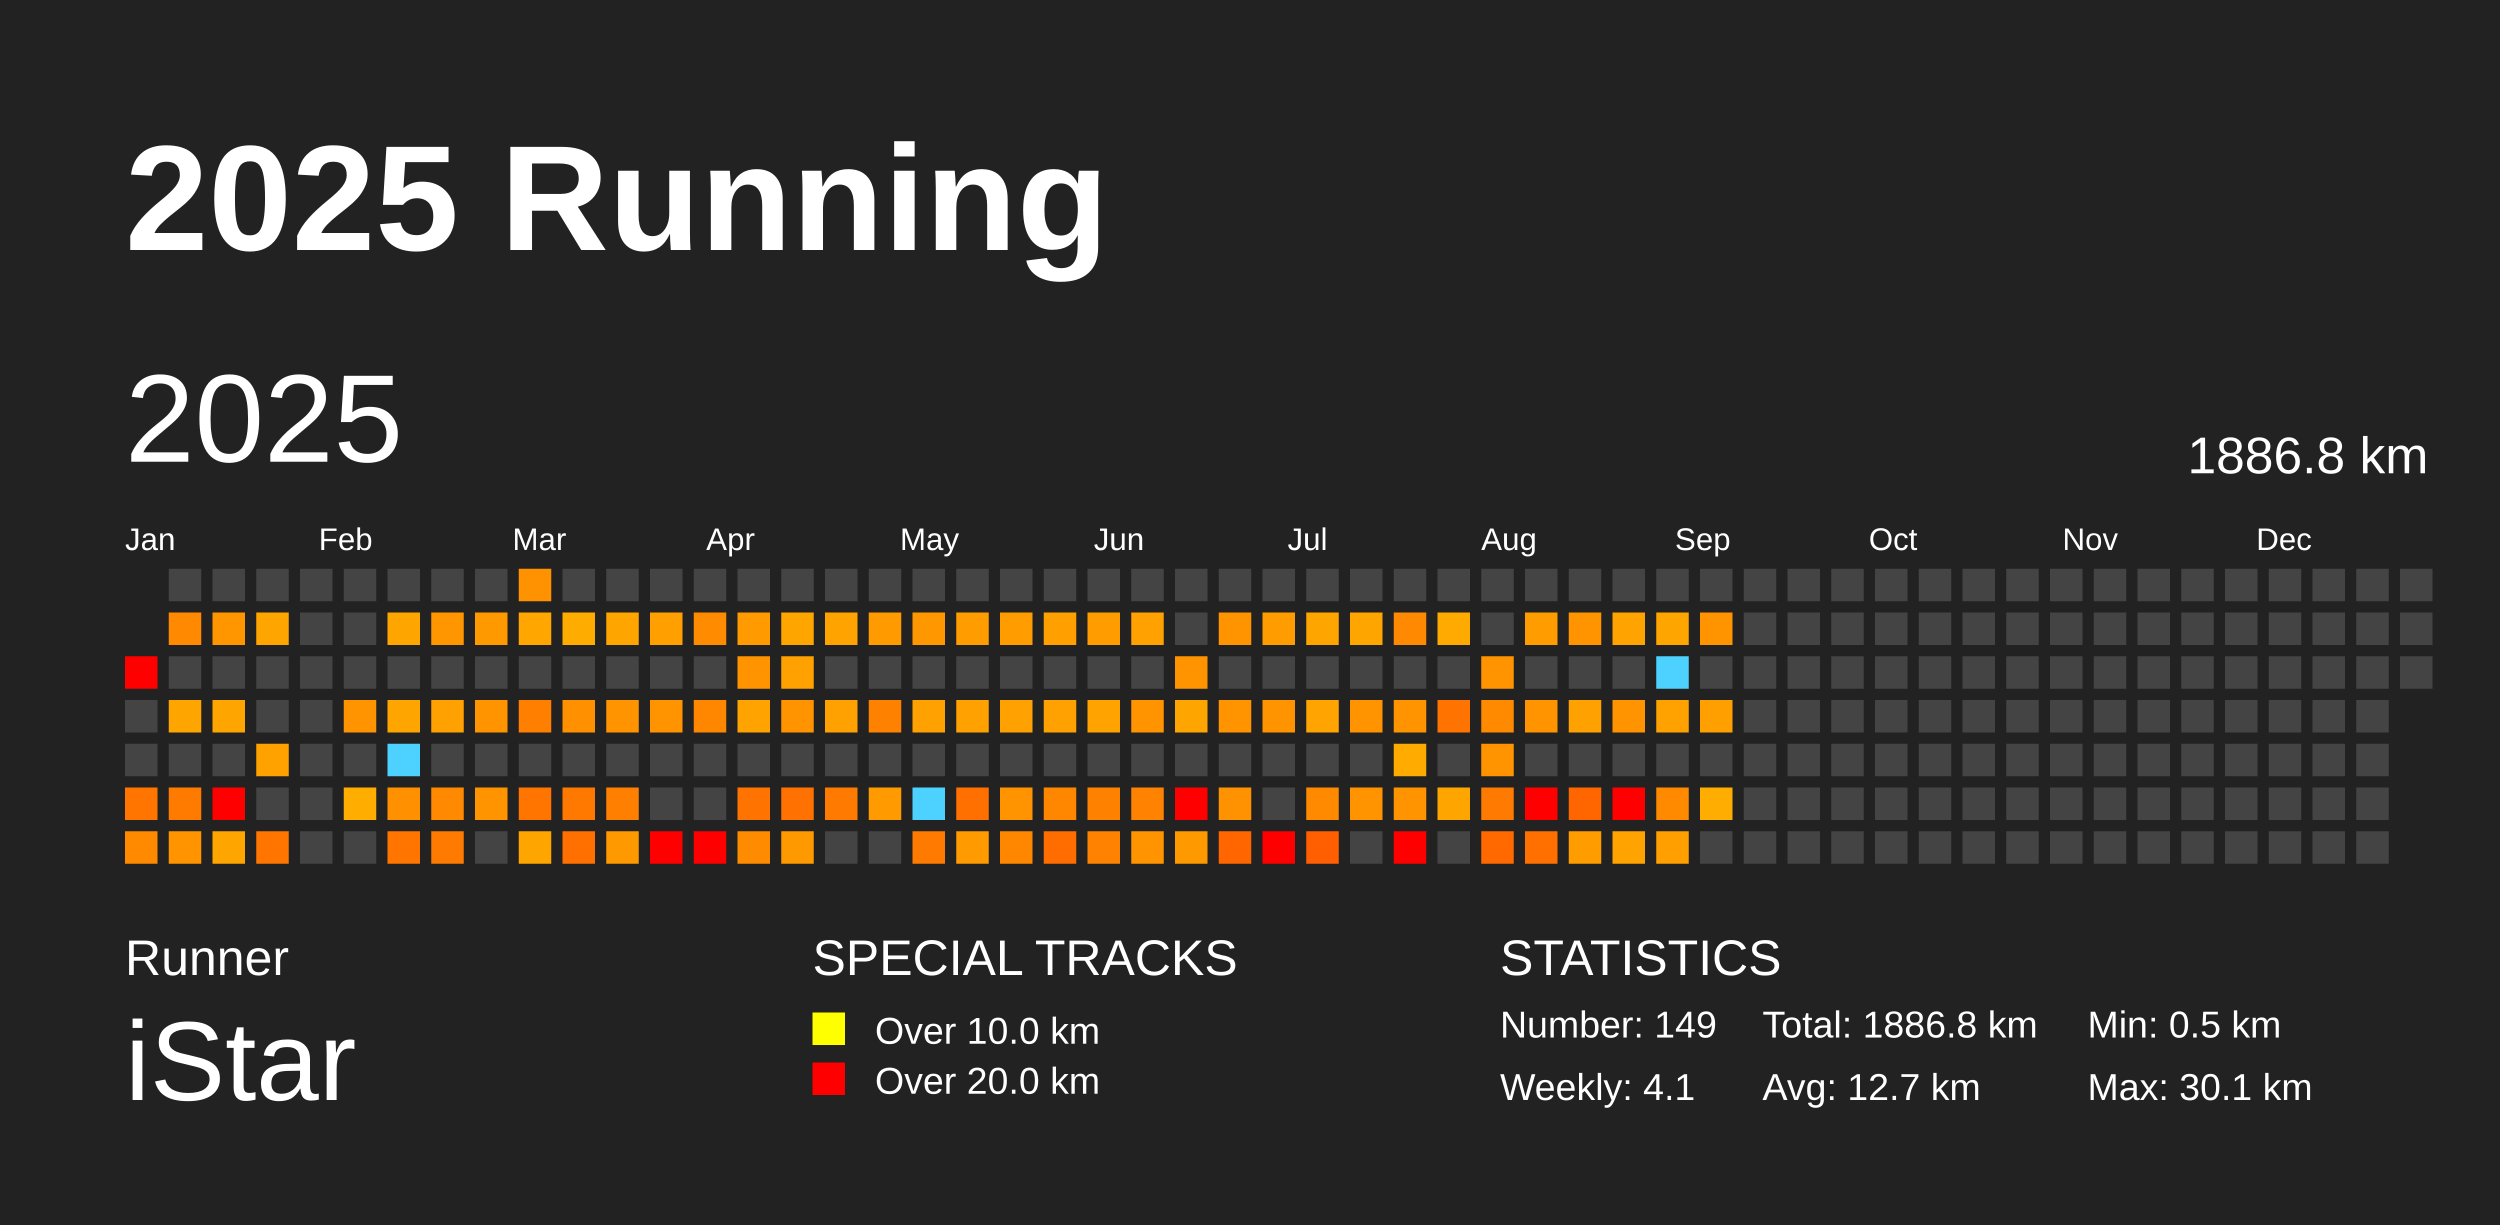
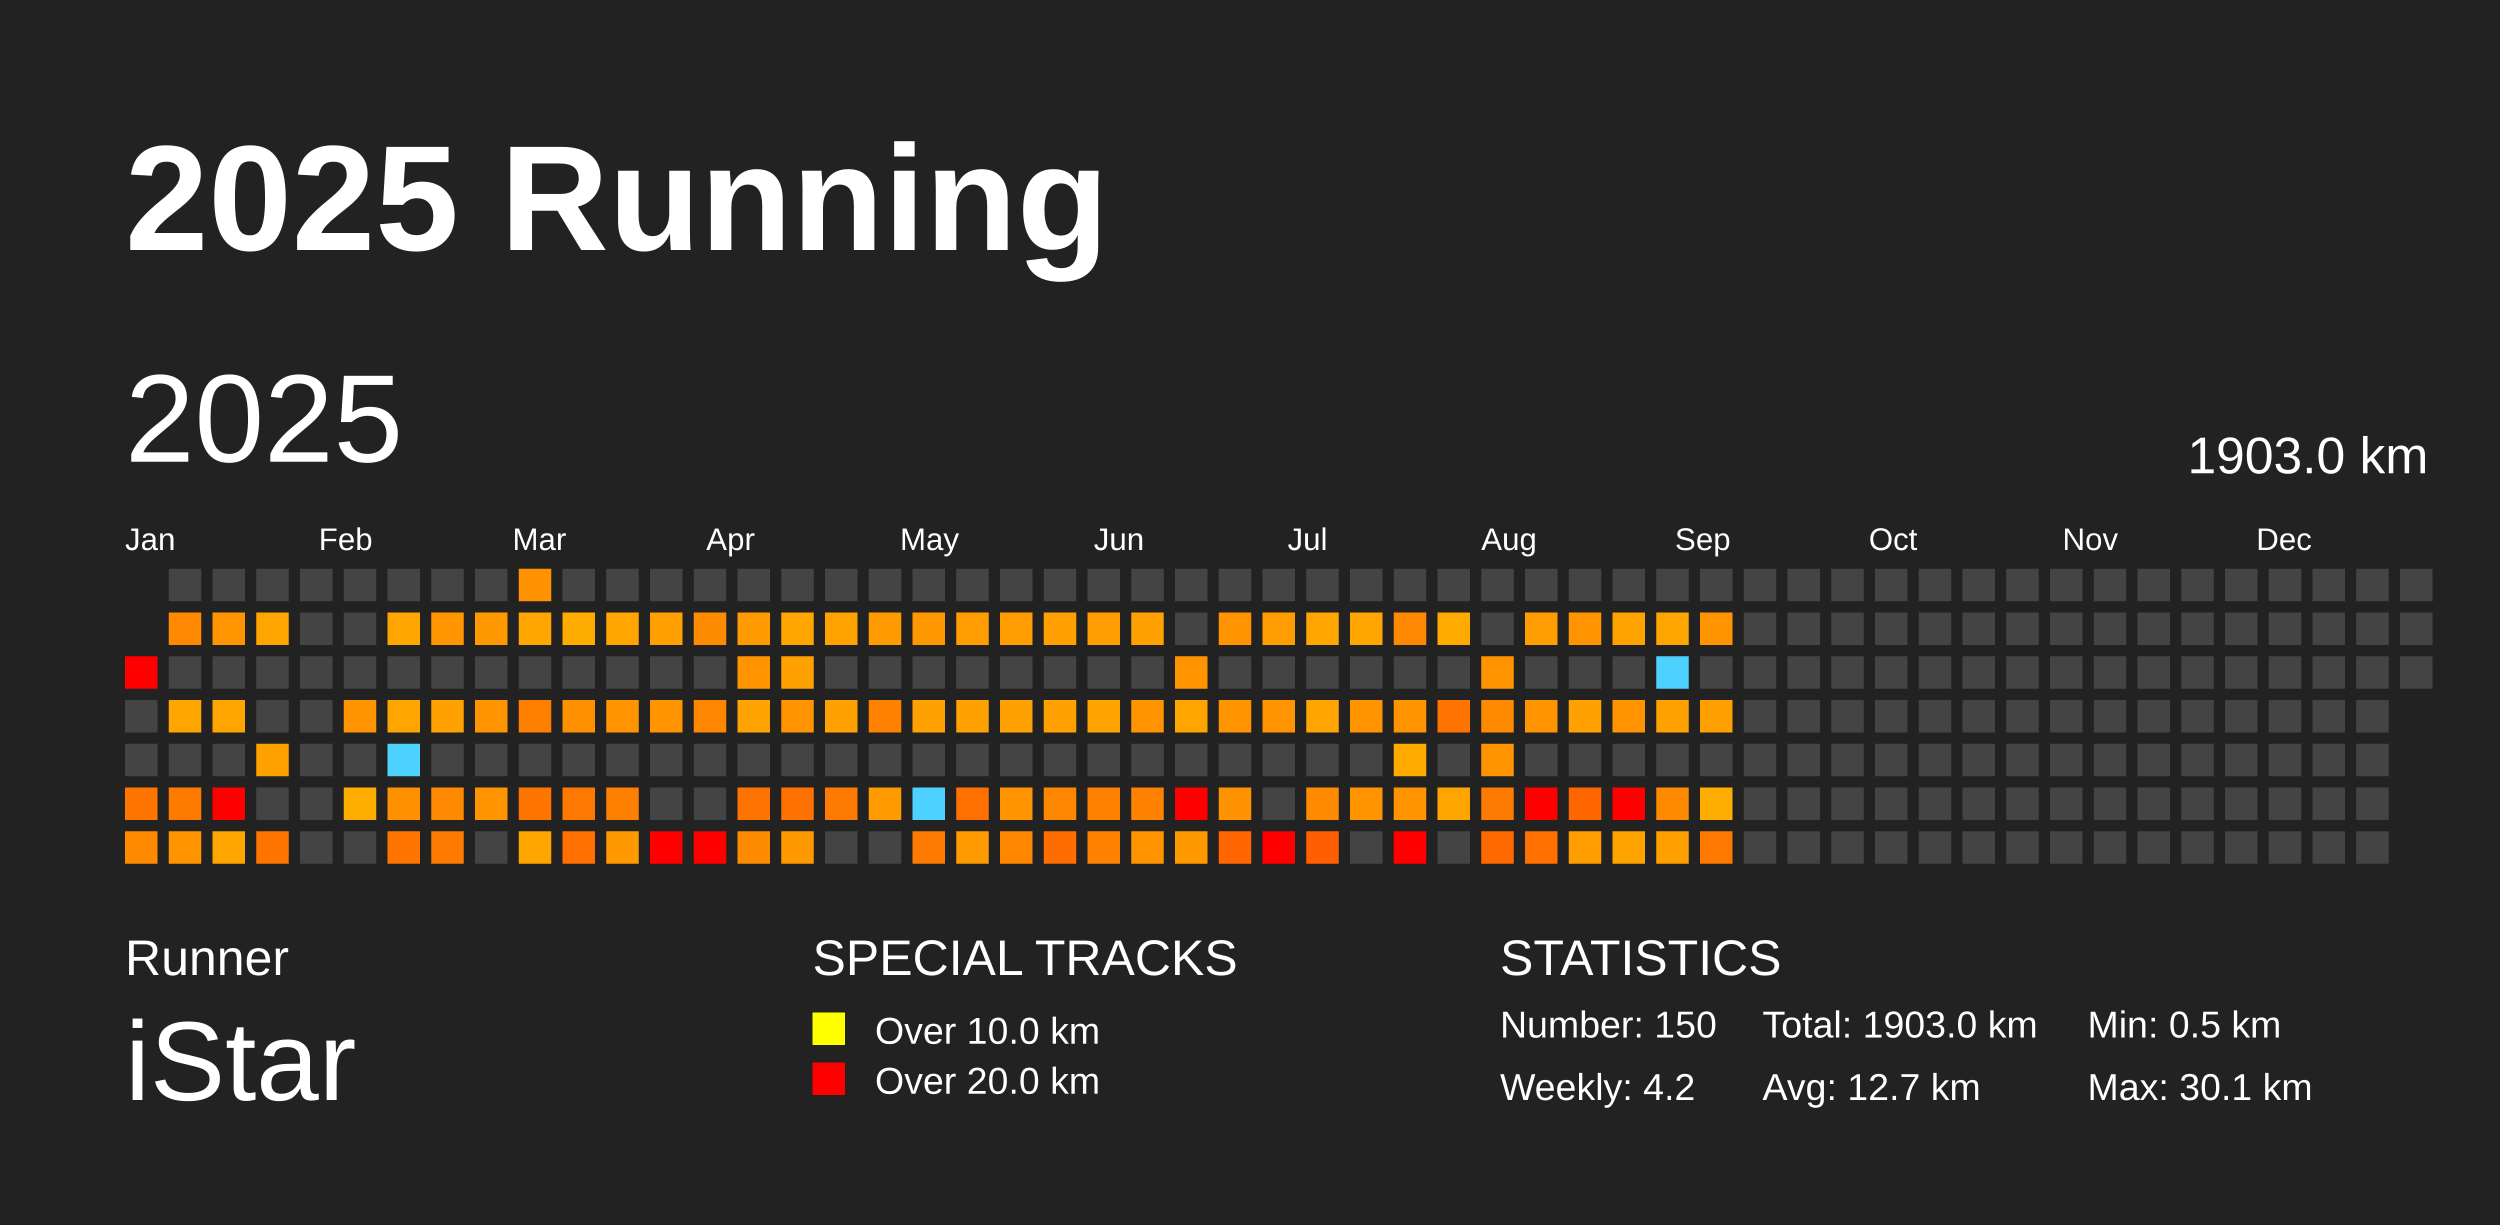
<svg xmlns="http://www.w3.org/2000/svg" baseProfile="full" height="98mm" version="1.1" viewBox="0,0,200,98" width="200mm">
  <defs />
  <rect fill="#222222" height="98" width="200" x="0" y="0" />
  <text fill="#FFFFFF" style="font-size:12px; font-family:Arial; font-weight:bold;" x="10" y="20">2025 Running</text>
  <text fill="#FFFFFF" style="font-size:4px; font-family:Arial" x="10" y="78">Runner</text>
  <text fill="#FFFFFF" style="font-size:9px; font-family:Arial" x="10" y="88">iStar</text>
  <text fill="#FFFFFF" style="font-size:4px; font-family:Arial" x="65" y="78">SPECIAL TRACKS</text>
  <rect fill="yellow" height="2.6" width="2.6" x="65" y="81" />
  <text fill="#FFFFFF" style="font-size:3px; font-family:Arial" x="70" y="83.5">Over 10.0 km</text>
  <rect fill="red" height="2.6" width="2.6" x="65" y="85" />
  <text fill="#FFFFFF" style="font-size:3px; font-family:Arial" x="70" y="87.5">Over 20.0 km</text>
  <text fill="#FFFFFF" style="font-size:4px; font-family:Arial" x="120" y="78">STATISTICS</text>
-   <text fill="#FFFFFF" style="font-size:3px; font-family:Arial" x="120" y="83">Number: 149</text>
-   <text fill="#FFFFFF" style="font-size:3px; font-family:Arial" x="120" y="88">Weekly: 4.1</text>
-   <text fill="#FFFFFF" style="font-size:3px; font-family:Arial" x="141" y="83">Total: 1886.8 km</text>
+   <text fill="#FFFFFF" style="font-size:3px; font-family:Arial" x="120" y="83">Number: 150</text>
+   <text fill="#FFFFFF" style="font-size:3px; font-family:Arial" x="120" y="88">Weekly: 4.2</text>
+   <text fill="#FFFFFF" style="font-size:3px; font-family:Arial" x="141" y="83">Total: 1903.0 km</text>
  <text fill="#FFFFFF" style="font-size:3px; font-family:Arial" x="141" y="88">Avg: 12.7 km</text>
  <text fill="#FFFFFF" style="font-size:3px; font-family:Arial" x="167" y="83">Min: 0.5 km</text>
  <text fill="#FFFFFF" style="font-size:3px; font-family:Arial" x="167" y="88">Max: 30.1 km</text>
  <text dominant-baseline="hanging" fill="#FFFFFF" style="font-size:10.0px; font-family:Arial;" x="10" y="30">2025</text>
-   <text dominant-baseline="hanging" fill="#FFFFFF" style="font-size:4.125px; font-family:Arial;" x="175" y="35">1886.8 km</text>
+   <text dominant-baseline="hanging" fill="#FFFFFF" style="font-size:4.125px; font-family:Arial;" x="175" y="35">1903.0 km</text>
  <text fill="#FFFFFF" style="font-size:2.5px; font-family:Arial" x="10.0" y="44">Jan</text>
  <text fill="#FFFFFF" style="font-size:2.5px; font-family:Arial" x="25.5" y="44">Feb</text>
  <text fill="#FFFFFF" style="font-size:2.5px; font-family:Arial" x="41.0" y="44">Mar</text>
  <text fill="#FFFFFF" style="font-size:2.5px; font-family:Arial" x="56.5" y="44">Apr</text>
  <text fill="#FFFFFF" style="font-size:2.5px; font-family:Arial" x="72.0" y="44">May</text>
  <text fill="#FFFFFF" style="font-size:2.5px; font-family:Arial" x="87.5" y="44">Jun</text>
  <text fill="#FFFFFF" style="font-size:2.5px; font-family:Arial" x="103.0" y="44">Jul</text>
  <text fill="#FFFFFF" style="font-size:2.5px; font-family:Arial" x="118.5" y="44">Aug</text>
  <text fill="#FFFFFF" style="font-size:2.5px; font-family:Arial" x="134.0" y="44">Sep</text>
  <text fill="#FFFFFF" style="font-size:2.5px; font-family:Arial" x="149.5" y="44">Oct</text>
  <text fill="#FFFFFF" style="font-size:2.5px; font-family:Arial" x="165.0" y="44">Nov</text>
  <text fill="#FFFFFF" style="font-size:2.5px; font-family:Arial" x="180.5" y="44">Dec</text>
  <rect fill="red" height="2.6" width="2.6" x="10.0" y="52.5" />
  <rect fill="#444444" height="2.6" width="2.6" x="10.0" y="56.0" />
  <rect fill="#444444" height="2.6" width="2.6" x="10.0" y="59.5" />
  <rect fill="#ff7500" height="2.6" width="2.6" x="10.0" y="63.0" />
  <rect fill="#ff8a00" height="2.6" width="2.6" x="10.0" y="66.5" />
  <rect fill="#444444" height="2.6" width="2.6" x="13.5" y="45.5" />
  <rect fill="#ff8900" height="2.6" width="2.6" x="13.5" y="49.0" />
  <rect fill="#444444" height="2.6" width="2.6" x="13.5" y="52.5" />
  <rect fill="#ffa500" height="2.6" width="2.6" x="13.5" y="56.0" />
  <rect fill="#444444" height="2.6" width="2.6" x="13.5" y="59.5" />
  <rect fill="#ff7b00" height="2.6" width="2.6" x="13.5" y="63.0" />
  <rect fill="#ff9300" height="2.6" width="2.6" x="13.5" y="66.5" />
  <rect fill="#444444" height="2.6" width="2.6" x="17.0" y="45.5" />
  <rect fill="#ff9600" height="2.6" width="2.6" x="17.0" y="49.0" />
  <rect fill="#444444" height="2.6" width="2.6" x="17.0" y="52.5" />
  <rect fill="#ffa500" height="2.6" width="2.6" x="17.0" y="56.0" />
  <rect fill="#444444" height="2.6" width="2.6" x="17.0" y="59.5" />
  <rect fill="red" height="2.6" width="2.6" x="17.0" y="63.0" />
  <rect fill="#ffa500" height="2.6" width="2.6" x="17.0" y="66.5" />
  <rect fill="#444444" height="2.6" width="2.6" x="20.5" y="45.5" />
  <rect fill="#ffa500" height="2.6" width="2.6" x="20.5" y="49.0" />
  <rect fill="#444444" height="2.6" width="2.6" x="20.5" y="52.5" />
  <rect fill="#444444" height="2.6" width="2.6" x="20.5" y="56.0" />
  <rect fill="#ffa200" height="2.6" width="2.6" x="20.5" y="59.5" />
  <rect fill="#444444" height="2.6" width="2.6" x="20.5" y="63.0" />
  <rect fill="#ff7500" height="2.6" width="2.6" x="20.5" y="66.5" />
  <rect fill="#444444" height="2.6" width="2.6" x="24.0" y="45.5" />
  <rect fill="#444444" height="2.6" width="2.6" x="24.0" y="49.0" />
  <rect fill="#444444" height="2.6" width="2.6" x="24.0" y="52.5" />
  <rect fill="#444444" height="2.6" width="2.6" x="24.0" y="56.0" />
  <rect fill="#444444" height="2.6" width="2.6" x="24.0" y="59.5" />
  <rect fill="#444444" height="2.6" width="2.6" x="24.0" y="63.0" />
  <rect fill="#444444" height="2.6" width="2.6" x="24.0" y="66.5" />
  <rect fill="#444444" height="2.6" width="2.6" x="27.5" y="45.5" />
  <rect fill="#444444" height="2.6" width="2.6" x="27.5" y="49.0" />
  <rect fill="#444444" height="2.6" width="2.6" x="27.5" y="52.5" />
  <rect fill="#ff9300" height="2.6" width="2.6" x="27.5" y="56.0" />
  <rect fill="#444444" height="2.6" width="2.6" x="27.5" y="59.5" />
  <rect fill="#ffae00" height="2.6" width="2.6" x="27.5" y="63.0" />
  <rect fill="#444444" height="2.6" width="2.6" x="27.5" y="66.5" />
  <rect fill="#444444" height="2.6" width="2.6" x="31.0" y="45.5" />
  <rect fill="#ffa500" height="2.6" width="2.6" x="31.0" y="49.0" />
  <rect fill="#444444" height="2.6" width="2.6" x="31.0" y="52.5" />
  <rect fill="#ffa500" height="2.6" width="2.6" x="31.0" y="56.0" />
  <rect fill="#4dd2ff" height="2.6" width="2.6" x="31.0" y="59.5" />
  <rect fill="#ff9100" height="2.6" width="2.6" x="31.0" y="63.0" />
  <rect fill="#ff7500" height="2.6" width="2.6" x="31.0" y="66.5" />
  <rect fill="#444444" height="2.6" width="2.6" x="34.5" y="45.5" />
  <rect fill="#ff9600" height="2.6" width="2.6" x="34.5" y="49.0" />
  <rect fill="#444444" height="2.6" width="2.6" x="34.5" y="52.5" />
  <rect fill="#ffa100" height="2.6" width="2.6" x="34.5" y="56.0" />
  <rect fill="#444444" height="2.6" width="2.6" x="34.5" y="59.5" />
  <rect fill="#ff8900" height="2.6" width="2.6" x="34.5" y="63.0" />
  <rect fill="#ff7a00" height="2.6" width="2.6" x="34.5" y="66.5" />
  <rect fill="#444444" height="2.6" width="2.6" x="38.0" y="45.5" />
  <rect fill="#ff9900" height="2.6" width="2.6" x="38.0" y="49.0" />
  <rect fill="#444444" height="2.6" width="2.6" x="38.0" y="52.5" />
  <rect fill="#ff9300" height="2.6" width="2.6" x="38.0" y="56.0" />
  <rect fill="#444444" height="2.6" width="2.6" x="38.0" y="59.5" />
  <rect fill="#ff9300" height="2.6" width="2.6" x="38.0" y="63.0" />
  <rect fill="#444444" height="2.6" width="2.6" x="38.0" y="66.5" />
  <rect fill="#ff9200" height="2.6" width="2.6" x="41.5" y="45.5" />
  <rect fill="#ffa700" height="2.6" width="2.6" x="41.5" y="49.0" />
  <rect fill="#444444" height="2.6" width="2.6" x="41.5" y="52.5" />
  <rect fill="#ff7f00" height="2.6" width="2.6" x="41.5" y="56.0" />
  <rect fill="#444444" height="2.6" width="2.6" x="41.5" y="59.5" />
  <rect fill="#ff7500" height="2.6" width="2.6" x="41.5" y="63.0" />
  <rect fill="#ffa500" height="2.6" width="2.6" x="41.5" y="66.5" />
  <rect fill="#444444" height="2.6" width="2.6" x="45.0" y="45.5" />
  <rect fill="#ffac00" height="2.6" width="2.6" x="45.0" y="49.0" />
  <rect fill="#444444" height="2.6" width="2.6" x="45.0" y="52.5" />
  <rect fill="#ff9100" height="2.6" width="2.6" x="45.0" y="56.0" />
  <rect fill="#444444" height="2.6" width="2.6" x="45.0" y="59.5" />
  <rect fill="#ff7900" height="2.6" width="2.6" x="45.0" y="63.0" />
  <rect fill="#ff7000" height="2.6" width="2.6" x="45.0" y="66.5" />
  <rect fill="#444444" height="2.6" width="2.6" x="48.5" y="45.5" />
  <rect fill="#ffa500" height="2.6" width="2.6" x="48.5" y="49.0" />
  <rect fill="#444444" height="2.6" width="2.6" x="48.5" y="52.5" />
  <rect fill="#ff9300" height="2.6" width="2.6" x="48.5" y="56.0" />
  <rect fill="#444444" height="2.6" width="2.6" x="48.5" y="59.5" />
  <rect fill="#ff8000" height="2.6" width="2.6" x="48.5" y="63.0" />
  <rect fill="#ff9900" height="2.6" width="2.6" x="48.5" y="66.5" />
  <rect fill="#444444" height="2.6" width="2.6" x="52.0" y="45.5" />
  <rect fill="#ff9f00" height="2.6" width="2.6" x="52.0" y="49.0" />
  <rect fill="#444444" height="2.6" width="2.6" x="52.0" y="52.5" />
  <rect fill="#ff9400" height="2.6" width="2.6" x="52.0" y="56.0" />
  <rect fill="#444444" height="2.6" width="2.6" x="52.0" y="59.5" />
  <rect fill="#444444" height="2.6" width="2.6" x="52.0" y="63.0" />
  <rect fill="red" height="2.6" width="2.6" x="52.0" y="66.5" />
  <rect fill="#444444" height="2.6" width="2.6" x="55.5" y="45.5" />
  <rect fill="#ff8b00" height="2.6" width="2.6" x="55.5" y="49.0" />
  <rect fill="#444444" height="2.6" width="2.6" x="55.5" y="52.5" />
  <rect fill="#ff8700" height="2.6" width="2.6" x="55.5" y="56.0" />
  <rect fill="#444444" height="2.6" width="2.6" x="55.5" y="59.5" />
  <rect fill="#444444" height="2.6" width="2.6" x="55.5" y="63.0" />
  <rect fill="red" height="2.6" width="2.6" x="55.5" y="66.5" />
  <rect fill="#444444" height="2.6" width="2.6" x="59.0" y="45.5" />
  <rect fill="#ff9a00" height="2.6" width="2.6" x="59.0" y="49.0" />
  <rect fill="#ff9300" height="2.6" width="2.6" x="59.0" y="52.5" />
  <rect fill="#ffa300" height="2.6" width="2.6" x="59.0" y="56.0" />
  <rect fill="#444444" height="2.6" width="2.6" x="59.0" y="59.5" />
  <rect fill="#ff7400" height="2.6" width="2.6" x="59.0" y="63.0" />
  <rect fill="#ff8b00" height="2.6" width="2.6" x="59.0" y="66.5" />
  <rect fill="#444444" height="2.6" width="2.6" x="62.5" y="45.5" />
  <rect fill="#ffa500" height="2.6" width="2.6" x="62.5" y="49.0" />
  <rect fill="#ffa100" height="2.6" width="2.6" x="62.5" y="52.5" />
  <rect fill="#ff9300" height="2.6" width="2.6" x="62.5" y="56.0" />
  <rect fill="#444444" height="2.6" width="2.6" x="62.5" y="59.5" />
  <rect fill="#ff7100" height="2.6" width="2.6" x="62.5" y="63.0" />
  <rect fill="#ff9900" height="2.6" width="2.6" x="62.5" y="66.5" />
  <rect fill="#444444" height="2.6" width="2.6" x="66.0" y="45.5" />
  <rect fill="#ffa300" height="2.6" width="2.6" x="66.0" y="49.0" />
  <rect fill="#444444" height="2.6" width="2.6" x="66.0" y="52.5" />
  <rect fill="#ffa100" height="2.6" width="2.6" x="66.0" y="56.0" />
  <rect fill="#444444" height="2.6" width="2.6" x="66.0" y="59.5" />
  <rect fill="#ff7a00" height="2.6" width="2.6" x="66.0" y="63.0" />
  <rect fill="#444444" height="2.6" width="2.6" x="66.0" y="66.5" />
  <rect fill="#444444" height="2.6" width="2.6" x="69.5" y="45.5" />
  <rect fill="#ff9b00" height="2.6" width="2.6" x="69.5" y="49.0" />
  <rect fill="#444444" height="2.6" width="2.6" x="69.5" y="52.5" />
  <rect fill="#ff8100" height="2.6" width="2.6" x="69.5" y="56.0" />
  <rect fill="#444444" height="2.6" width="2.6" x="69.5" y="59.5" />
  <rect fill="#ff9a00" height="2.6" width="2.6" x="69.5" y="63.0" />
  <rect fill="#444444" height="2.6" width="2.6" x="69.5" y="66.5" />
  <rect fill="#444444" height="2.6" width="2.6" x="73.0" y="45.5" />
  <rect fill="#ff9800" height="2.6" width="2.6" x="73.0" y="49.0" />
  <rect fill="#444444" height="2.6" width="2.6" x="73.0" y="52.5" />
  <rect fill="#ffa100" height="2.6" width="2.6" x="73.0" y="56.0" />
  <rect fill="#444444" height="2.6" width="2.6" x="73.0" y="59.5" />
  <rect fill="#4dd2ff" height="2.6" width="2.6" x="73.0" y="63.0" />
  <rect fill="#ff7a00" height="2.6" width="2.6" x="73.0" y="66.5" />
  <rect fill="#444444" height="2.6" width="2.6" x="76.5" y="45.5" />
  <rect fill="#ff9d00" height="2.6" width="2.6" x="76.5" y="49.0" />
  <rect fill="#444444" height="2.6" width="2.6" x="76.5" y="52.5" />
  <rect fill="#ffa100" height="2.6" width="2.6" x="76.5" y="56.0" />
  <rect fill="#444444" height="2.6" width="2.6" x="76.5" y="59.5" />
  <rect fill="#ff7000" height="2.6" width="2.6" x="76.5" y="63.0" />
  <rect fill="#ff9a00" height="2.6" width="2.6" x="76.5" y="66.5" />
  <rect fill="#444444" height="2.6" width="2.6" x="80.0" y="45.5" />
  <rect fill="#ff9c00" height="2.6" width="2.6" x="80.0" y="49.0" />
  <rect fill="#444444" height="2.6" width="2.6" x="80.0" y="52.5" />
  <rect fill="#ffa100" height="2.6" width="2.6" x="80.0" y="56.0" />
  <rect fill="#444444" height="2.6" width="2.6" x="80.0" y="59.5" />
  <rect fill="#ff9300" height="2.6" width="2.6" x="80.0" y="63.0" />
  <rect fill="#ff8700" height="2.6" width="2.6" x="80.0" y="66.5" />
  <rect fill="#444444" height="2.6" width="2.6" x="83.5" y="45.5" />
  <rect fill="#ffa000" height="2.6" width="2.6" x="83.5" y="49.0" />
  <rect fill="#444444" height="2.6" width="2.6" x="83.5" y="52.5" />
  <rect fill="#ffa100" height="2.6" width="2.6" x="83.5" y="56.0" />
  <rect fill="#444444" height="2.6" width="2.6" x="83.5" y="59.5" />
  <rect fill="#ff8700" height="2.6" width="2.6" x="83.5" y="63.0" />
  <rect fill="#ff6c00" height="2.6" width="2.6" x="83.5" y="66.5" />
  <rect fill="#444444" height="2.6" width="2.6" x="87.0" y="45.5" />
  <rect fill="#ff9c00" height="2.6" width="2.6" x="87.0" y="49.0" />
  <rect fill="#444444" height="2.6" width="2.6" x="87.0" y="52.5" />
  <rect fill="#ffa300" height="2.6" width="2.6" x="87.0" y="56.0" />
  <rect fill="#444444" height="2.6" width="2.6" x="87.0" y="59.5" />
  <rect fill="#ff8100" height="2.6" width="2.6" x="87.0" y="63.0" />
  <rect fill="#ff8300" height="2.6" width="2.6" x="87.0" y="66.5" />
  <rect fill="#444444" height="2.6" width="2.6" x="90.5" y="45.5" />
  <rect fill="#ffa100" height="2.6" width="2.6" x="90.5" y="49.0" />
  <rect fill="#444444" height="2.6" width="2.6" x="90.5" y="52.5" />
  <rect fill="#ff9300" height="2.6" width="2.6" x="90.5" y="56.0" />
  <rect fill="#444444" height="2.6" width="2.6" x="90.5" y="59.5" />
  <rect fill="#ff8200" height="2.6" width="2.6" x="90.5" y="63.0" />
  <rect fill="#ff9400" height="2.6" width="2.6" x="90.5" y="66.5" />
  <rect fill="#444444" height="2.6" width="2.6" x="94.0" y="45.5" />
  <rect fill="#444444" height="2.6" width="2.6" x="94.0" y="49.0" />
  <rect fill="#ff9300" height="2.6" width="2.6" x="94.0" y="52.5" />
  <rect fill="#ffa500" height="2.6" width="2.6" x="94.0" y="56.0" />
  <rect fill="#444444" height="2.6" width="2.6" x="94.0" y="59.5" />
  <rect fill="red" height="2.6" width="2.6" x="94.0" y="63.0" />
  <rect fill="#ff9900" height="2.6" width="2.6" x="94.0" y="66.5" />
  <rect fill="#444444" height="2.6" width="2.6" x="97.5" y="45.5" />
  <rect fill="#ff9300" height="2.6" width="2.6" x="97.5" y="49.0" />
  <rect fill="#444444" height="2.6" width="2.6" x="97.5" y="52.5" />
  <rect fill="#ff9300" height="2.6" width="2.6" x="97.5" y="56.0" />
  <rect fill="#444444" height="2.6" width="2.6" x="97.5" y="59.5" />
  <rect fill="#ff9200" height="2.6" width="2.6" x="97.5" y="63.0" />
  <rect fill="#ff6600" height="2.6" width="2.6" x="97.5" y="66.5" />
  <rect fill="#444444" height="2.6" width="2.6" x="101.0" y="45.5" />
  <rect fill="#ff9d00" height="2.6" width="2.6" x="101.0" y="49.0" />
  <rect fill="#444444" height="2.6" width="2.6" x="101.0" y="52.5" />
  <rect fill="#ff9300" height="2.6" width="2.6" x="101.0" y="56.0" />
  <rect fill="#444444" height="2.6" width="2.6" x="101.0" y="59.5" />
  <rect fill="#444444" height="2.6" width="2.6" x="101.0" y="63.0" />
  <rect fill="red" height="2.6" width="2.6" x="101.0" y="66.5" />
  <rect fill="#444444" height="2.6" width="2.6" x="104.5" y="45.5" />
  <rect fill="#ffa500" height="2.6" width="2.6" x="104.5" y="49.0" />
  <rect fill="#444444" height="2.6" width="2.6" x="104.5" y="52.5" />
  <rect fill="#ffa400" height="2.6" width="2.6" x="104.5" y="56.0" />
  <rect fill="#444444" height="2.6" width="2.6" x="104.5" y="59.5" />
  <rect fill="#ff8a00" height="2.6" width="2.6" x="104.5" y="63.0" />
  <rect fill="#ff5f00" height="2.6" width="2.6" x="104.5" y="66.5" />
  <rect fill="#444444" height="2.6" width="2.6" x="108.0" y="45.5" />
  <rect fill="#ffa500" height="2.6" width="2.6" x="108.0" y="49.0" />
  <rect fill="#444444" height="2.6" width="2.6" x="108.0" y="52.5" />
  <rect fill="#ff9300" height="2.6" width="2.6" x="108.0" y="56.0" />
  <rect fill="#444444" height="2.6" width="2.6" x="108.0" y="59.5" />
  <rect fill="#ff9300" height="2.6" width="2.6" x="108.0" y="63.0" />
  <rect fill="#444444" height="2.6" width="2.6" x="108.0" y="66.5" />
  <rect fill="#444444" height="2.6" width="2.6" x="111.5" y="45.5" />
  <rect fill="#ff8900" height="2.6" width="2.6" x="111.5" y="49.0" />
  <rect fill="#444444" height="2.6" width="2.6" x="111.5" y="52.5" />
  <rect fill="#ff9300" height="2.6" width="2.6" x="111.5" y="56.0" />
  <rect fill="#ffab00" height="2.6" width="2.6" x="111.5" y="59.5" />
  <rect fill="#ff9300" height="2.6" width="2.6" x="111.5" y="63.0" />
  <rect fill="red" height="2.6" width="2.6" x="111.5" y="66.5" />
  <rect fill="#444444" height="2.6" width="2.6" x="115.0" y="45.5" />
  <rect fill="#ffaa00" height="2.6" width="2.6" x="115.0" y="49.0" />
  <rect fill="#444444" height="2.6" width="2.6" x="115.0" y="52.5" />
  <rect fill="#ff7400" height="2.6" width="2.6" x="115.0" y="56.0" />
  <rect fill="#444444" height="2.6" width="2.6" x="115.0" y="59.5" />
  <rect fill="#ffa500" height="2.6" width="2.6" x="115.0" y="63.0" />
  <rect fill="#444444" height="2.6" width="2.6" x="115.0" y="66.5" />
  <rect fill="#444444" height="2.6" width="2.6" x="118.5" y="45.5" />
  <rect fill="#444444" height="2.6" width="2.6" x="118.5" y="49.0" />
  <rect fill="#ff9300" height="2.6" width="2.6" x="118.5" y="52.5" />
  <rect fill="#ff8a00" height="2.6" width="2.6" x="118.5" y="56.0" />
  <rect fill="#ff9300" height="2.6" width="2.6" x="118.5" y="59.5" />
  <rect fill="#ff7a00" height="2.6" width="2.6" x="118.5" y="63.0" />
  <rect fill="#ff6900" height="2.6" width="2.6" x="118.5" y="66.5" />
  <rect fill="#444444" height="2.6" width="2.6" x="122.0" y="45.5" />
  <rect fill="#ff9c00" height="2.6" width="2.6" x="122.0" y="49.0" />
  <rect fill="#444444" height="2.6" width="2.6" x="122.0" y="52.5" />
  <rect fill="#ff9300" height="2.6" width="2.6" x="122.0" y="56.0" />
  <rect fill="#444444" height="2.6" width="2.6" x="122.0" y="59.5" />
  <rect fill="red" height="2.6" width="2.6" x="122.0" y="63.0" />
  <rect fill="#ff7000" height="2.6" width="2.6" x="122.0" y="66.5" />
  <rect fill="#444444" height="2.6" width="2.6" x="125.5" y="45.5" />
  <rect fill="#ff9300" height="2.6" width="2.6" x="125.5" y="49.0" />
  <rect fill="#444444" height="2.6" width="2.6" x="125.5" y="52.5" />
  <rect fill="#ffa100" height="2.6" width="2.6" x="125.5" y="56.0" />
  <rect fill="#444444" height="2.6" width="2.6" x="125.5" y="59.5" />
  <rect fill="#ff6600" height="2.6" width="2.6" x="125.5" y="63.0" />
  <rect fill="#ff9d00" height="2.6" width="2.6" x="125.5" y="66.5" />
  <rect fill="#444444" height="2.6" width="2.6" x="129.0" y="45.5" />
  <rect fill="#ffa300" height="2.6" width="2.6" x="129.0" y="49.0" />
  <rect fill="#444444" height="2.6" width="2.6" x="129.0" y="52.5" />
  <rect fill="#ff9300" height="2.6" width="2.6" x="129.0" y="56.0" />
  <rect fill="#444444" height="2.6" width="2.6" x="129.0" y="59.5" />
  <rect fill="red" height="2.6" width="2.6" x="129.0" y="63.0" />
  <rect fill="#ffa300" height="2.6" width="2.6" x="129.0" y="66.5" />
  <rect fill="#444444" height="2.6" width="2.6" x="132.5" y="45.5" />
  <rect fill="#ffa500" height="2.6" width="2.6" x="132.5" y="49.0" />
  <rect fill="#4dd2ff" height="2.6" width="2.6" x="132.5" y="52.5" />
  <rect fill="#ffa200" height="2.6" width="2.6" x="132.5" y="56.0" />
  <rect fill="#444444" height="2.6" width="2.6" x="132.5" y="59.5" />
  <rect fill="#ff8a00" height="2.6" width="2.6" x="132.5" y="63.0" />
  <rect fill="#ff9f00" height="2.6" width="2.6" x="132.5" y="66.5" />
  <rect fill="#444444" height="2.6" width="2.6" x="136.0" y="45.5" />
  <rect fill="#ff9300" height="2.6" width="2.6" x="136.0" y="49.0" />
  <rect fill="#444444" height="2.6" width="2.6" x="136.0" y="52.5" />
  <rect fill="#ff9f00" height="2.6" width="2.6" x="136.0" y="56.0" />
  <rect fill="#444444" height="2.6" width="2.6" x="136.0" y="59.5" />
  <rect fill="#ffad00" height="2.6" width="2.6" x="136.0" y="63.0" />
-   <rect fill="#444444" height="2.6" width="2.6" x="136.0" y="66.5" />
+   <rect fill="#ff7900" height="2.6" width="2.6" x="136.0" y="66.5" />
  <rect fill="#444444" height="2.6" width="2.6" x="139.5" y="45.5" />
  <rect fill="#444444" height="2.6" width="2.6" x="139.5" y="49.0" />
  <rect fill="#444444" height="2.6" width="2.6" x="139.5" y="52.5" />
  <rect fill="#444444" height="2.6" width="2.6" x="139.5" y="56.0" />
  <rect fill="#444444" height="2.6" width="2.6" x="139.5" y="59.5" />
  <rect fill="#444444" height="2.6" width="2.6" x="139.5" y="63.0" />
  <rect fill="#444444" height="2.6" width="2.6" x="139.5" y="66.5" />
  <rect fill="#444444" height="2.6" width="2.6" x="143.0" y="45.5" />
  <rect fill="#444444" height="2.6" width="2.6" x="143.0" y="49.0" />
  <rect fill="#444444" height="2.6" width="2.6" x="143.0" y="52.5" />
  <rect fill="#444444" height="2.6" width="2.6" x="143.0" y="56.0" />
  <rect fill="#444444" height="2.6" width="2.6" x="143.0" y="59.5" />
  <rect fill="#444444" height="2.6" width="2.6" x="143.0" y="63.0" />
  <rect fill="#444444" height="2.6" width="2.6" x="143.0" y="66.5" />
  <rect fill="#444444" height="2.6" width="2.6" x="146.5" y="45.5" />
  <rect fill="#444444" height="2.6" width="2.6" x="146.5" y="49.0" />
  <rect fill="#444444" height="2.6" width="2.6" x="146.5" y="52.5" />
  <rect fill="#444444" height="2.6" width="2.6" x="146.5" y="56.0" />
  <rect fill="#444444" height="2.6" width="2.6" x="146.5" y="59.5" />
  <rect fill="#444444" height="2.6" width="2.6" x="146.5" y="63.0" />
  <rect fill="#444444" height="2.6" width="2.6" x="146.5" y="66.5" />
  <rect fill="#444444" height="2.6" width="2.6" x="150.0" y="45.5" />
  <rect fill="#444444" height="2.6" width="2.6" x="150.0" y="49.0" />
  <rect fill="#444444" height="2.6" width="2.6" x="150.0" y="52.5" />
  <rect fill="#444444" height="2.6" width="2.6" x="150.0" y="56.0" />
  <rect fill="#444444" height="2.6" width="2.6" x="150.0" y="59.5" />
  <rect fill="#444444" height="2.6" width="2.6" x="150.0" y="63.0" />
  <rect fill="#444444" height="2.6" width="2.6" x="150.0" y="66.5" />
  <rect fill="#444444" height="2.6" width="2.6" x="153.5" y="45.5" />
  <rect fill="#444444" height="2.6" width="2.6" x="153.5" y="49.0" />
  <rect fill="#444444" height="2.6" width="2.6" x="153.5" y="52.5" />
  <rect fill="#444444" height="2.6" width="2.6" x="153.5" y="56.0" />
  <rect fill="#444444" height="2.6" width="2.6" x="153.5" y="59.5" />
  <rect fill="#444444" height="2.6" width="2.6" x="153.5" y="63.0" />
  <rect fill="#444444" height="2.6" width="2.6" x="153.5" y="66.5" />
  <rect fill="#444444" height="2.6" width="2.6" x="157.0" y="45.5" />
  <rect fill="#444444" height="2.6" width="2.6" x="157.0" y="49.0" />
  <rect fill="#444444" height="2.6" width="2.6" x="157.0" y="52.5" />
  <rect fill="#444444" height="2.6" width="2.6" x="157.0" y="56.0" />
  <rect fill="#444444" height="2.6" width="2.6" x="157.0" y="59.5" />
  <rect fill="#444444" height="2.6" width="2.6" x="157.0" y="63.0" />
  <rect fill="#444444" height="2.6" width="2.6" x="157.0" y="66.5" />
  <rect fill="#444444" height="2.6" width="2.6" x="160.5" y="45.5" />
  <rect fill="#444444" height="2.6" width="2.6" x="160.5" y="49.0" />
  <rect fill="#444444" height="2.6" width="2.6" x="160.5" y="52.5" />
  <rect fill="#444444" height="2.6" width="2.6" x="160.5" y="56.0" />
  <rect fill="#444444" height="2.6" width="2.6" x="160.5" y="59.5" />
  <rect fill="#444444" height="2.6" width="2.6" x="160.5" y="63.0" />
  <rect fill="#444444" height="2.6" width="2.6" x="160.5" y="66.5" />
  <rect fill="#444444" height="2.6" width="2.6" x="164.0" y="45.5" />
  <rect fill="#444444" height="2.6" width="2.6" x="164.0" y="49.0" />
  <rect fill="#444444" height="2.6" width="2.6" x="164.0" y="52.5" />
  <rect fill="#444444" height="2.6" width="2.6" x="164.0" y="56.0" />
  <rect fill="#444444" height="2.6" width="2.6" x="164.0" y="59.5" />
  <rect fill="#444444" height="2.6" width="2.6" x="164.0" y="63.0" />
  <rect fill="#444444" height="2.6" width="2.6" x="164.0" y="66.5" />
  <rect fill="#444444" height="2.6" width="2.6" x="167.5" y="45.5" />
  <rect fill="#444444" height="2.6" width="2.6" x="167.5" y="49.0" />
  <rect fill="#444444" height="2.6" width="2.6" x="167.5" y="52.5" />
  <rect fill="#444444" height="2.6" width="2.6" x="167.5" y="56.0" />
  <rect fill="#444444" height="2.6" width="2.6" x="167.5" y="59.5" />
  <rect fill="#444444" height="2.6" width="2.6" x="167.5" y="63.0" />
  <rect fill="#444444" height="2.6" width="2.6" x="167.5" y="66.5" />
  <rect fill="#444444" height="2.6" width="2.6" x="171.0" y="45.5" />
  <rect fill="#444444" height="2.6" width="2.6" x="171.0" y="49.0" />
  <rect fill="#444444" height="2.6" width="2.6" x="171.0" y="52.5" />
  <rect fill="#444444" height="2.6" width="2.6" x="171.0" y="56.0" />
  <rect fill="#444444" height="2.6" width="2.6" x="171.0" y="59.5" />
  <rect fill="#444444" height="2.6" width="2.6" x="171.0" y="63.0" />
  <rect fill="#444444" height="2.6" width="2.6" x="171.0" y="66.5" />
  <rect fill="#444444" height="2.6" width="2.6" x="174.5" y="45.5" />
  <rect fill="#444444" height="2.6" width="2.6" x="174.5" y="49.0" />
  <rect fill="#444444" height="2.6" width="2.6" x="174.5" y="52.5" />
  <rect fill="#444444" height="2.6" width="2.6" x="174.5" y="56.0" />
  <rect fill="#444444" height="2.6" width="2.6" x="174.5" y="59.5" />
  <rect fill="#444444" height="2.6" width="2.6" x="174.5" y="63.0" />
  <rect fill="#444444" height="2.6" width="2.6" x="174.5" y="66.5" />
  <rect fill="#444444" height="2.6" width="2.6" x="178.0" y="45.5" />
  <rect fill="#444444" height="2.6" width="2.6" x="178.0" y="49.0" />
  <rect fill="#444444" height="2.6" width="2.6" x="178.0" y="52.5" />
  <rect fill="#444444" height="2.6" width="2.6" x="178.0" y="56.0" />
  <rect fill="#444444" height="2.6" width="2.6" x="178.0" y="59.5" />
  <rect fill="#444444" height="2.6" width="2.6" x="178.0" y="63.0" />
  <rect fill="#444444" height="2.6" width="2.6" x="178.0" y="66.5" />
  <rect fill="#444444" height="2.6" width="2.6" x="181.5" y="45.5" />
  <rect fill="#444444" height="2.6" width="2.6" x="181.5" y="49.0" />
  <rect fill="#444444" height="2.6" width="2.6" x="181.5" y="52.5" />
  <rect fill="#444444" height="2.6" width="2.6" x="181.5" y="56.0" />
  <rect fill="#444444" height="2.6" width="2.6" x="181.5" y="59.5" />
  <rect fill="#444444" height="2.6" width="2.6" x="181.5" y="63.0" />
  <rect fill="#444444" height="2.6" width="2.6" x="181.5" y="66.5" />
  <rect fill="#444444" height="2.6" width="2.6" x="185.0" y="45.5" />
  <rect fill="#444444" height="2.6" width="2.6" x="185.0" y="49.0" />
  <rect fill="#444444" height="2.6" width="2.6" x="185.0" y="52.5" />
  <rect fill="#444444" height="2.6" width="2.6" x="185.0" y="56.0" />
  <rect fill="#444444" height="2.6" width="2.6" x="185.0" y="59.5" />
  <rect fill="#444444" height="2.6" width="2.6" x="185.0" y="63.0" />
  <rect fill="#444444" height="2.6" width="2.6" x="185.0" y="66.5" />
  <rect fill="#444444" height="2.6" width="2.6" x="188.5" y="45.5" />
  <rect fill="#444444" height="2.6" width="2.6" x="188.5" y="49.0" />
  <rect fill="#444444" height="2.6" width="2.6" x="188.5" y="52.5" />
  <rect fill="#444444" height="2.6" width="2.6" x="188.5" y="56.0" />
  <rect fill="#444444" height="2.6" width="2.6" x="188.5" y="59.5" />
  <rect fill="#444444" height="2.6" width="2.6" x="188.5" y="63.0" />
  <rect fill="#444444" height="2.6" width="2.6" x="188.5" y="66.5" />
  <rect fill="#444444" height="2.6" width="2.6" x="192.0" y="45.5" />
  <rect fill="#444444" height="2.6" width="2.6" x="192.0" y="49.0" />
  <rect fill="#444444" height="2.6" width="2.6" x="192.0" y="52.5" />
</svg>
